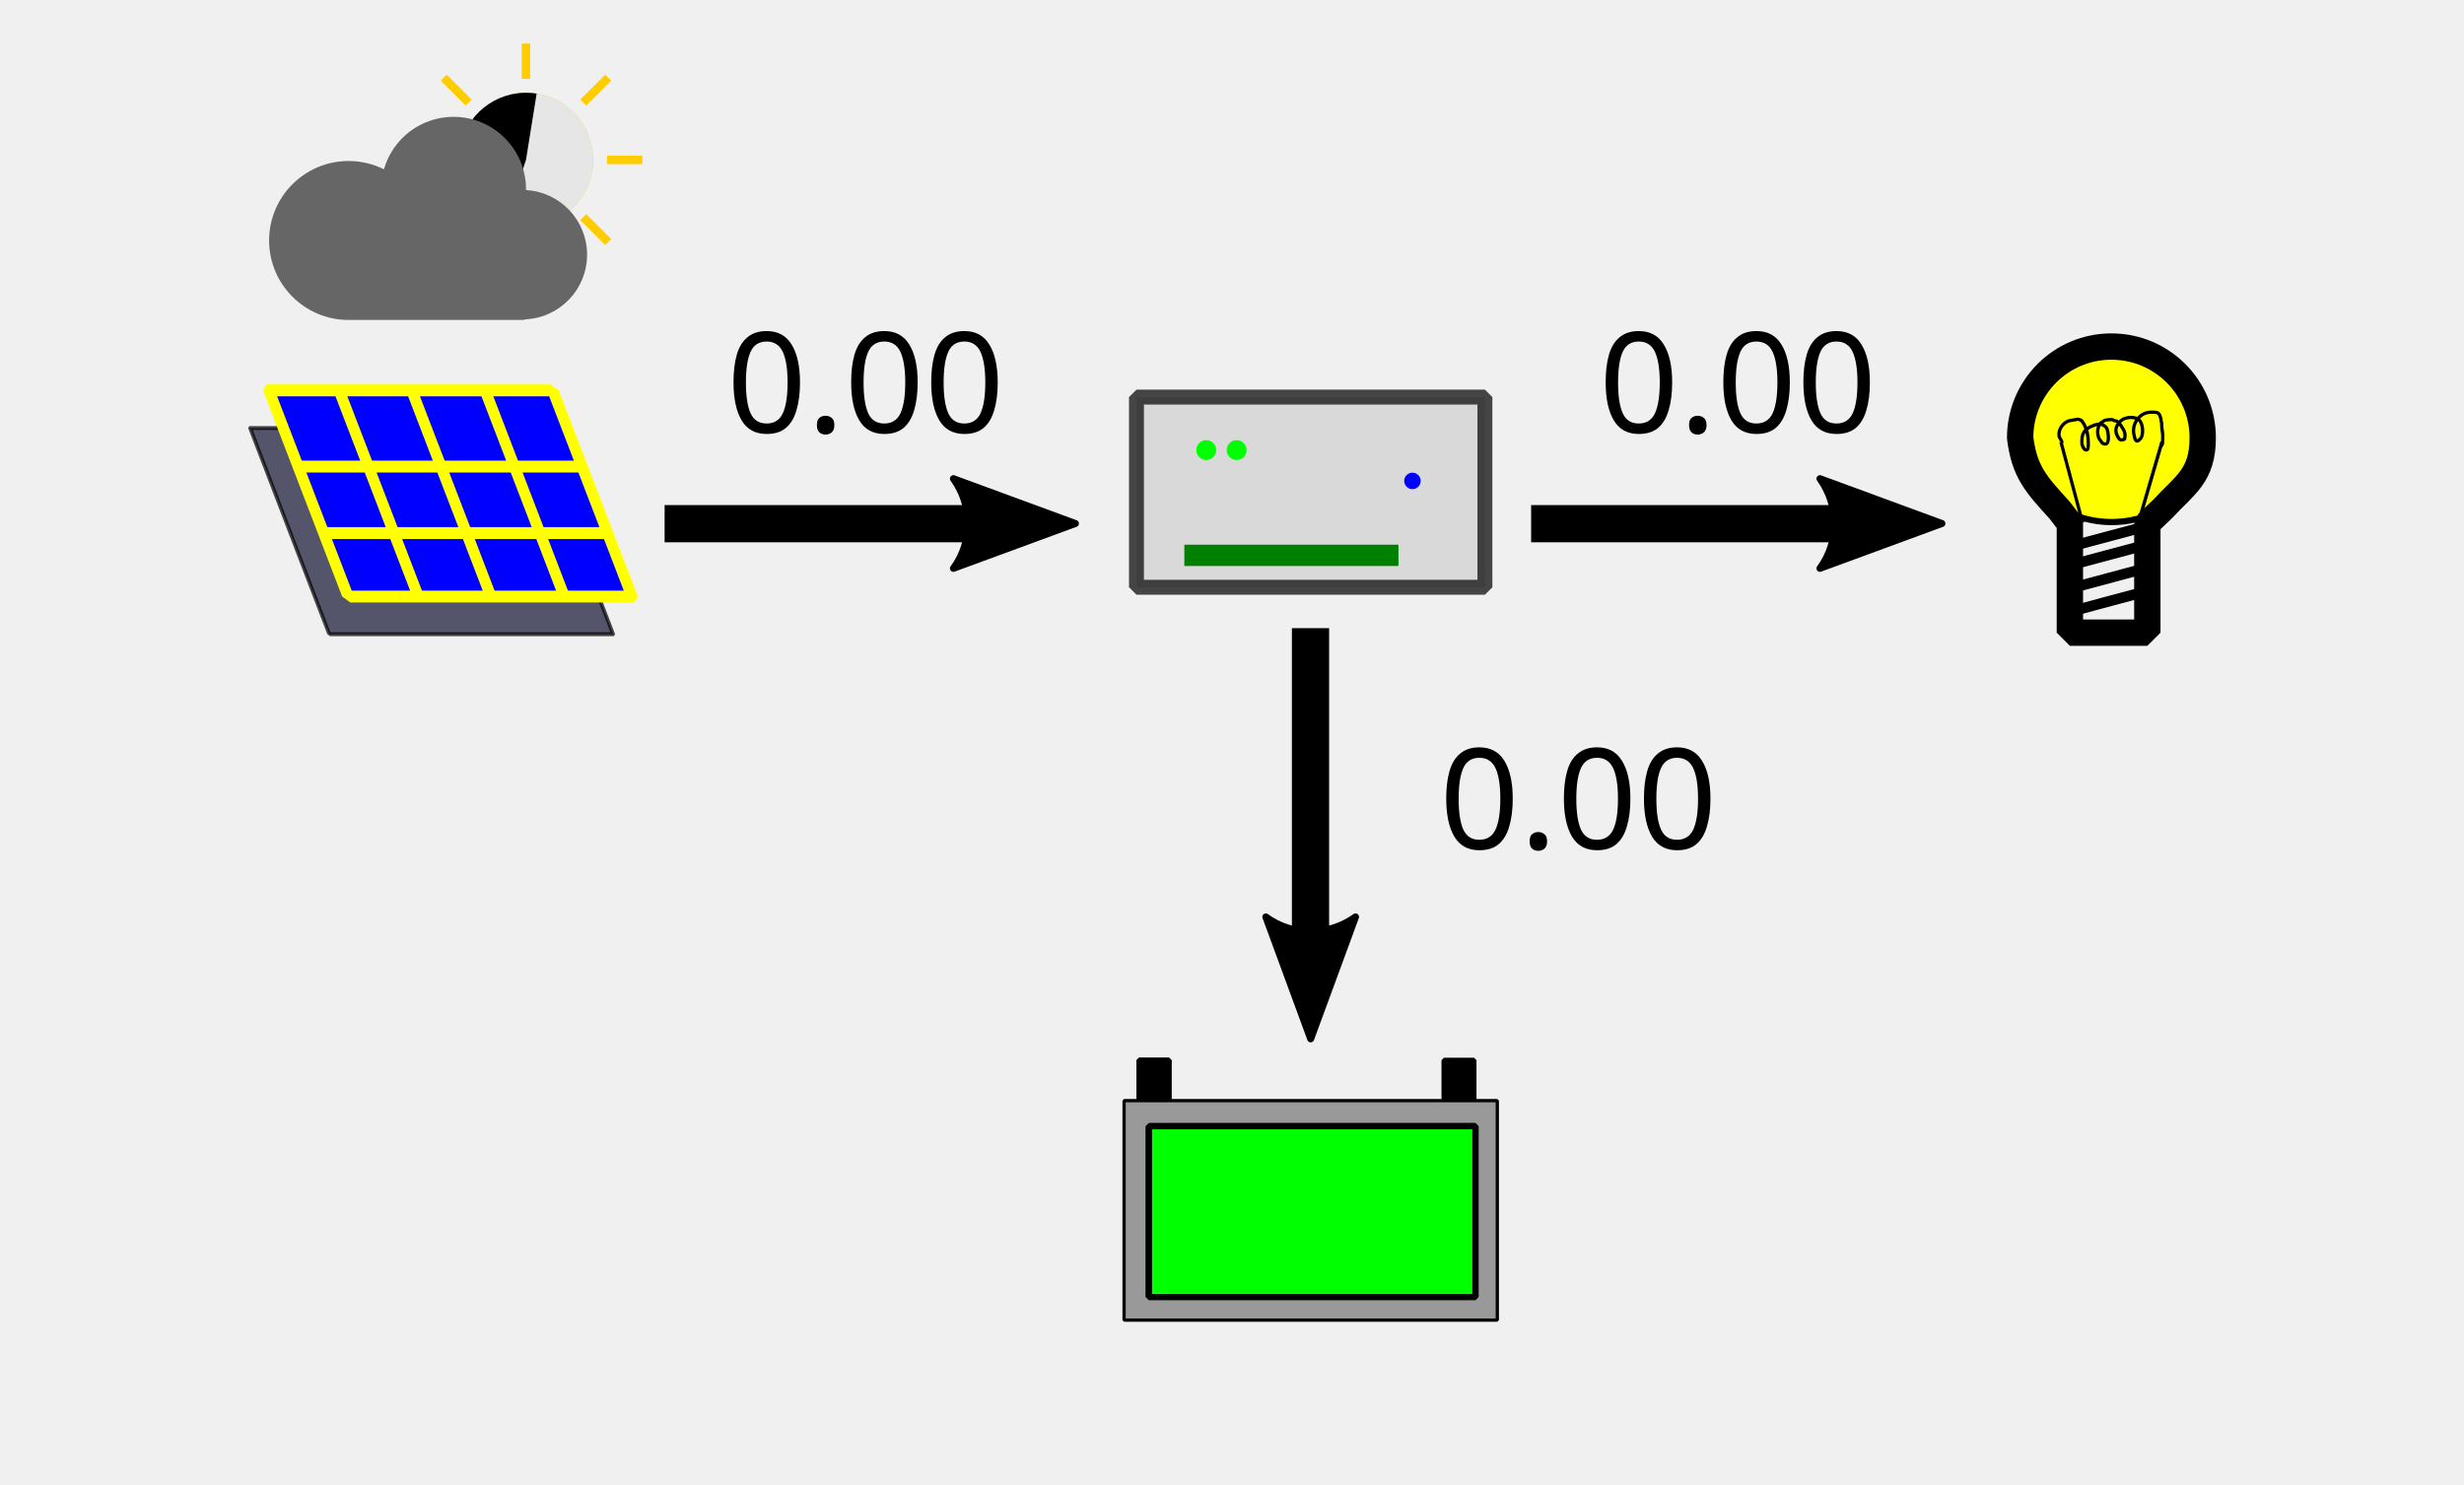
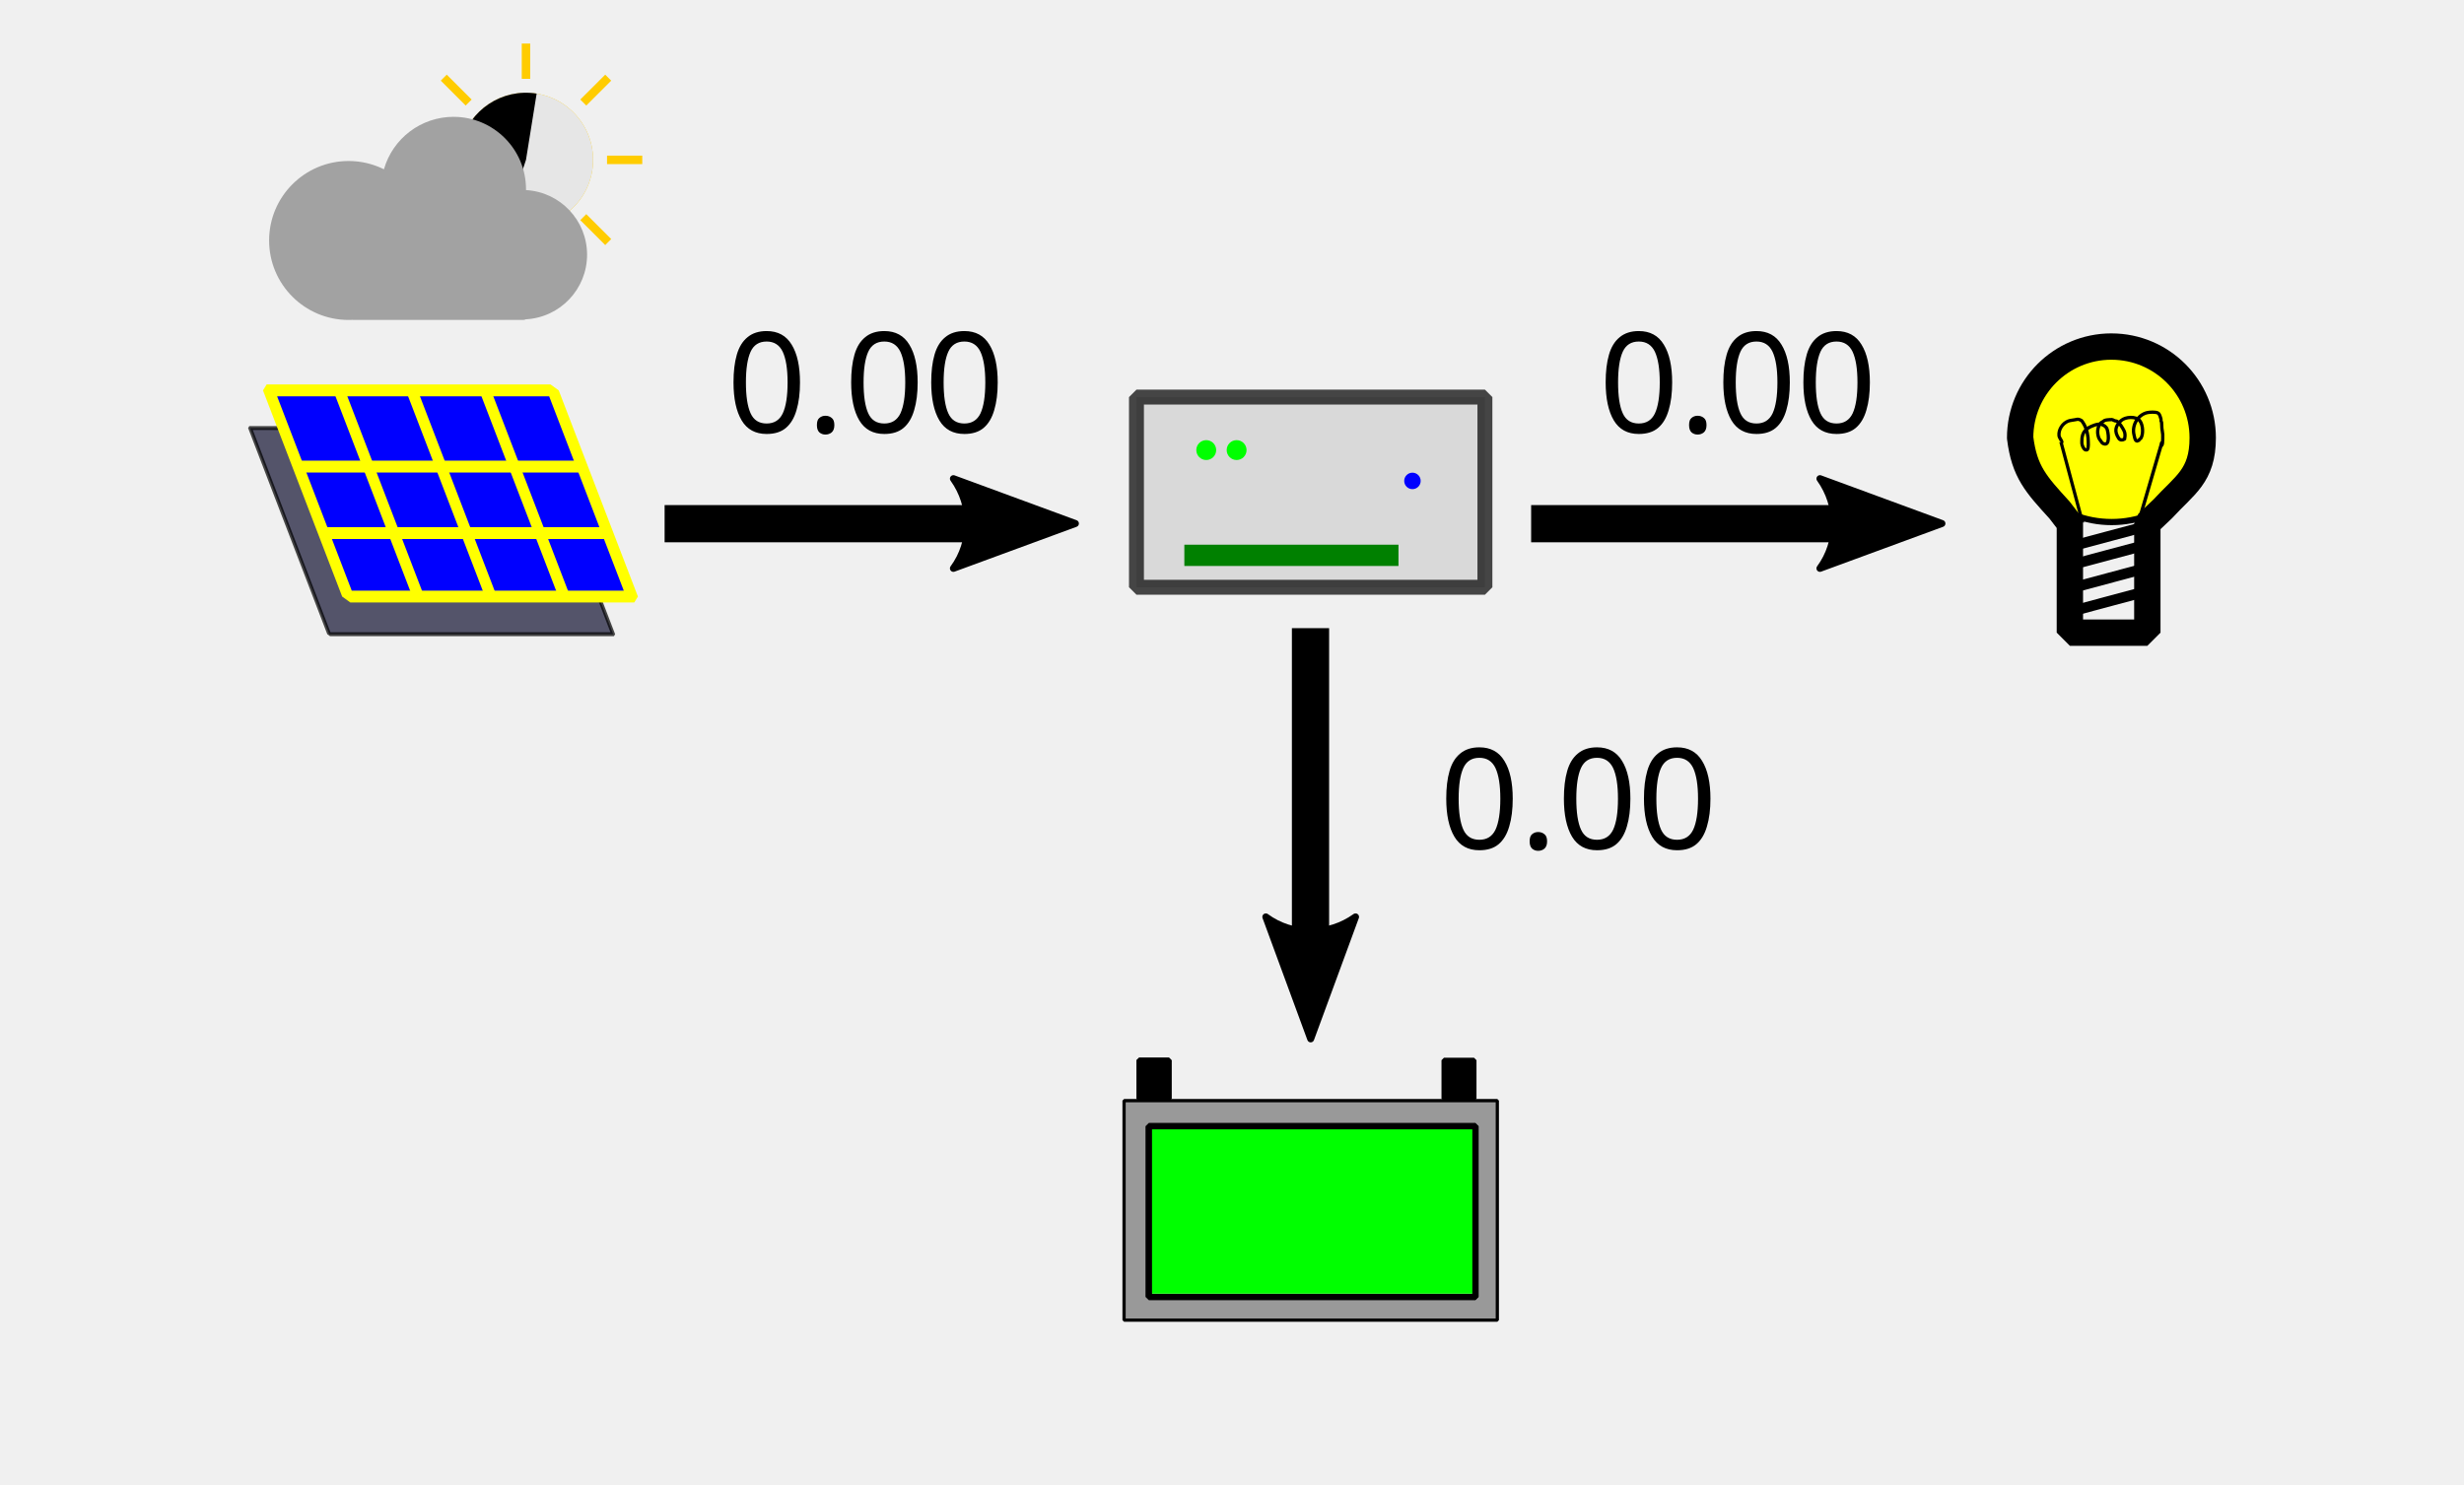
<svg xmlns="http://www.w3.org/2000/svg" id="svg870" version="1.1" viewBox="0 0 198.622 119.689" height="119.689mm" width="198.622mm">
  <defs id="defs864">
    <marker orient="auto" refY="0" refX="0" id="marker2034" style="overflow:visible">
      <path id="path2032" style="fill:#000000;fill-opacity:1;fill-rule:evenodd;stroke:#000000;stroke-width:0.625;stroke-linejoin:round;stroke-opacity:1" d="M 8.719,4.034 -2.207,0.016 8.719,-4.002 c -1.745,2.372 -1.735,5.617 -6e-7,8.035 z" transform="matrix(-0.3,0,0,-0.3,0.69,0)" />
    </marker>
    <marker style="overflow:visible" id="marker1858" refX="0" refY="0" orient="auto">
      <path transform="matrix(-0.3,0,0,-0.3,0.69,0)" d="M 8.719,4.034 -2.207,0.016 8.719,-4.002 c -1.745,2.372 -1.735,5.617 -6e-7,8.035 z" style="fill:#000000;fill-opacity:1;fill-rule:evenodd;stroke:#000000;stroke-width:0.625;stroke-linejoin:round;stroke-opacity:1" id="path1856" />
    </marker>
    <marker style="overflow:visible" id="Arrow2Send" refX="0" refY="0" orient="auto">
      <path transform="matrix(-0.3,0,0,-0.3,0.69,0)" d="M 8.719,4.034 -2.207,0.016 8.719,-4.002 c -1.745,2.372 -1.735,5.617 -6e-7,8.035 z" style="fill:#000000;fill-opacity:1;fill-rule:evenodd;stroke:#000000;stroke-width:0.625;stroke-linejoin:round;stroke-opacity:1" id="path1537" />
    </marker>
    <marker style="overflow:visible" id="Arrow1Mend" refX="0" refY="0" orient="auto">
      <path transform="matrix(-0.4,0,0,-0.4,-4,0)" style="fill:#000000;fill-opacity:1;fill-rule:evenodd;stroke:#000000;stroke-width:1pt;stroke-opacity:1" d="M 0,0 5,-5 -12.5,0 5,5 Z" id="path1513" />
    </marker>
  </defs>
  <g transform="translate(14.7374,-5.714135)" id="layer1">
    <g id="g851" transform="matrix(0.3186655,0,0.1223496,0.3186655,-10.02866,28.75865)">
      <rect style="fill:#000022;fill-opacity:0.651;stroke:#000000;stroke-width:1;stroke-linejoin:bevel;stroke-opacity:0.711" id="rect853" width="71.815" height="52.161" x="34.67" y="35.983" />
      <rect y="26.458" x="43.089" height="52.161" width="71.815" id="rect833" style="fill:#0000ff;fill-opacity:1;stroke:#ffff00;stroke-width:3;stroke-linejoin:bevel;stroke-miterlimit:4;stroke-dasharray:none;stroke-opacity:1" />
      <path id="path835" d="M 60.854,26.458 V 78.619" style="fill:none;stroke:#ffff00;stroke-width:3;stroke-linecap:butt;stroke-linejoin:miter;stroke-miterlimit:4;stroke-dasharray:none;stroke-opacity:1" />
      <path id="path837" d="M 79.224,26.08 V 78.43" style="fill:none;stroke:#ffff00;stroke-width:3;stroke-linecap:butt;stroke-linejoin:miter;stroke-miterlimit:4;stroke-dasharray:none;stroke-opacity:1" />
      <path id="path839" d="m 97.782,27.025 v 51.405" style="fill:none;stroke:#ffff00;stroke-width:3;stroke-linecap:butt;stroke-linejoin:miter;stroke-miterlimit:4;stroke-dasharray:none;stroke-opacity:1" />
      <path id="path841" d="M 42.522,45.735 H 114.905" style="fill:none;stroke:#ffff00;stroke-width:3;stroke-linecap:butt;stroke-linejoin:miter;stroke-miterlimit:4;stroke-dasharray:none;stroke-opacity:1" />
      <path id="path843" d="M 43.278,62.555 H 115.094" style="fill:none;stroke:#ffff00;stroke-width:3;stroke-linecap:butt;stroke-linejoin:miter;stroke-miterlimit:4;stroke-dasharray:none;stroke-opacity:1" />
    </g>
    <g transform="matrix(0.7711405,0,0,0.7711405,42.07548,13.14111)" id="g1475">
      <rect style="fill:#cccccc;fill-opacity:0.651;stroke:#000000;stroke-width:1.561;stroke-linejoin:bevel;stroke-opacity:0.711" id="rect1469" width="36.425" height="19.881" x="45.124" y="31.887" />
      <rect style="fill:#008000;fill-opacity:1;stroke:none;stroke-width:1.561;stroke-linejoin:bevel;stroke-opacity:0.711" id="rect1471" width="22.384" height="2.224" x="50.129" y="47.319" />
      <circle style="fill:#0000ff;fill-opacity:1;stroke:none;stroke-width:2.102;stroke-linejoin:bevel;stroke-opacity:0.711" id="path1477" cx="73.973" cy="40.65" r="0.861" />
      <circle r="1.039" cy="37.426" cx="52.418" id="path1494" style="fill:#00ff00;fill-opacity:1;stroke:none;stroke-width:3;stroke-linejoin:bevel;stroke-opacity:0.711" />
      <circle style="fill:#00ff00;fill-opacity:1;stroke:none;stroke-width:3;stroke-linejoin:bevel;stroke-opacity:0.711" id="circle1496" cx="55.593" cy="37.426" r="1.039" />
    </g>
    <path id="path1502" d="m 38.837,47.937 h 29.057" style="fill:none;stroke:#000000;stroke-width:3;stroke-linecap:butt;stroke-linejoin:miter;stroke-miterlimit:4;stroke-dasharray:none;stroke-opacity:1;marker-end:url(#Arrow2Send)" />
    <path id="path1854" d="m 108.687,47.937 h 29.057" style="fill:none;stroke:#000000;stroke-width:3;stroke-linecap:butt;stroke-linejoin:miter;stroke-miterlimit:4;stroke-dasharray:none;stroke-opacity:1;marker-end:url(#marker1858)" />
    <g id="g2183" transform="translate(0,6.879167)">
      <ellipse style="fill:#ffff00;fill-opacity:1;stroke:#000000;stroke-width:0.5;stroke-linejoin:bevel;stroke-miterlimit:4;stroke-dasharray:none;stroke-opacity:1" id="load_on_off" cx="155.48" cy="33.777" rx="7.717" ry="7.149" />
      <path id="rect1966" style="fill:none;fill-opacity:1;stroke:#000000;stroke-width:2.124;stroke-linejoin:bevel;stroke-miterlimit:4;stroke-dasharray:none;stroke-opacity:1" d="m 155.456,26.776 c -4.061,0.004 -7.35,3.298 -7.35,7.358 0.342,2.747 1.284,3.749 3.173,5.822 l 0.835,1.088 v 8.798 h 6.244 v -8.798 l 1.244,-1.182 c 1.764,-1.93 3.22,-2.639 3.22,-5.727 1.4e-4,-4.064 -3.294,-7.358 -7.358,-7.358 z" />
      <path style="fill:none;stroke:#000000;stroke-width:0.849;stroke-linecap:butt;stroke-linejoin:miter;stroke-miterlimit:4;stroke-dasharray:none;stroke-opacity:1" d="m 152.521,48.048 5.67,-1.519" id="path1972" />
      <path id="path1974" d="m 152.521,46.175 5.67,-1.519" style="fill:none;stroke:#000000;stroke-width:0.849;stroke-linecap:butt;stroke-linejoin:miter;stroke-miterlimit:4;stroke-dasharray:none;stroke-opacity:1" />
      <path style="fill:none;stroke:#000000;stroke-width:0.849;stroke-linecap:butt;stroke-linejoin:miter;stroke-miterlimit:4;stroke-dasharray:none;stroke-opacity:1" d="m 152.521,44.302 5.67,-1.519" id="path1976" />
      <path id="path1978" d="m 152.521,42.803 5.67,-1.519" style="fill:none;stroke:#000000;stroke-width:0.849;stroke-linecap:butt;stroke-linejoin:miter;stroke-miterlimit:4;stroke-dasharray:none;stroke-opacity:1" />
      <path style="fill:none;stroke:#000000;stroke-width:0.265px;stroke-linecap:butt;stroke-linejoin:miter;stroke-opacity:1" d="m 153.142,40.987 -1.749,-6.526" id="path1989" />
      <path id="path1991" d="m 157.639,40.984 1.905,-6.52" style="fill:none;stroke:#000000;stroke-width:0.276px;stroke-linecap:butt;stroke-linejoin:miter;stroke-opacity:1" />
      <path style="fill:none;stroke:#000000;stroke-width:0.265px;stroke-linecap:butt;stroke-linejoin:miter;stroke-opacity:1" d="m 151.393,34.461 c 0.027,0.002 0.083,0.033 0.081,0.006 -0.009,-0.104 -0.219,-0.326 -0.236,-0.52 -0.044,-0.481 0.287,-0.979 0.732,-1.158 0.167,-0.067 0.412,-0.077 0.591,-0.118 0.227,-0.052 0.238,-0.047 0.449,0.047 0.016,0.007 0.036,0.01 0.047,0.024 0.311,0.4 0.467,0.87 0.52,1.37 0.021,0.196 0.018,0.394 0.024,0.591 0.001,0.044 -0.018,0.342 -0.071,0.378 -0.205,0.137 -0.356,-0.17 -0.402,-0.307 -0.061,-0.183 -0.047,-0.219 -0.047,-0.402 0,-0.715 0.34,-1.019 0.992,-1.252 0.165,-0.059 0.394,-0.12 0.567,-0.071 0.199,0.057 0.395,0.177 0.472,0.378 0.089,0.232 0.282,1.407 -0.283,1.181 -0.138,-0.055 -0.148,-0.108 -0.236,-0.236 -0.048,-0.07 -0.111,-0.133 -0.142,-0.213 -0.15,-0.389 -0.124,-0.772 0.071,-1.134 0.052,-0.097 0.199,-0.156 0.283,-0.213 0.033,-0.022 0.059,-0.055 0.095,-0.071 0.111,-0.051 0.31,-0.065 0.425,-0.071 0.325,-0.017 0.174,0.011 0.425,0.095 0.045,0.015 0.099,0.002 0.142,0.024 0.221,0.111 0.484,0.566 0.591,0.78 0.092,0.185 0.095,0.421 0.047,0.614 -0.004,0.015 0.009,0.034 0,0.047 -0.01,0.015 -0.032,0.015 -0.047,0.024 -0.135,0.081 -0.328,0.076 -0.425,-0.071 -0.375,-0.562 -0.296,-0.996 0.189,-1.441 0.338,-0.31 1.217,-0.37 1.512,0.024 0.251,0.335 0.298,1.077 0.071,1.417 -0.016,0.024 -0.051,0.027 -0.071,0.047 -0.036,0.036 -0.056,0.086 -0.095,0.118 -0.012,0.01 -0.032,-0.004 -0.047,0 -0.028,0.007 -0.043,0.047 -0.071,0.047 -0.187,0 -0.213,-0.315 -0.26,-0.496 -0.193,-0.754 0.293,-1.618 1.063,-1.795 0.201,-0.046 0.668,-0.067 0.85,0.024 0.167,0.083 0.201,0.319 0.26,0.496 0.015,0.045 -0.008,0.095 0,0.142 0.008,0.042 0.041,0.076 0.047,0.118 0.022,0.151 0.007,0.319 0.024,0.472 0.018,0.174 0.06,0.345 0.071,0.52 0.015,0.236 -0.007,0.474 -0.024,0.709 -0.004,0.053 -0.021,0.09 -0.047,0.142 -0.005,0.01 -0.024,0.035 -0.024,0.024 0.005,-0.096 0.025,-0.191 0.038,-0.286" id="path1993" />
    </g>
    <path style="fill:none;stroke:#000000;stroke-width:3;stroke-linecap:butt;stroke-linejoin:miter;stroke-miterlimit:4;stroke-dasharray:none;stroke-opacity:1;marker-end:url(#marker2034)" d="m 90.902,56.36 v 29.057" id="battery_direction" />
    <text id="pv_power" y="40.595" x="43.845" style="font-style:normal;font-variant:normal;font-weight:normal;font-stretch:normal;font-size:11.289px;line-height:1.25;font-family:Algerian;-inkscape-font-specification:Algerian;letter-spacing:0px;word-spacing:0px;fill:#000000;fill-opacity:1;stroke:none;stroke-width:0.265" xml:space="preserve">
      <tspan style="stroke-width:0.265" y="40.595" x="43.845" id="tspan2098">0.00</tspan>
    </text>
    <text xml:space="preserve" style="font-style:normal;font-variant:normal;font-weight:normal;font-stretch:normal;font-size:11.289px;line-height:1.25;font-family:Algerian;-inkscape-font-specification:Algerian;letter-spacing:0px;word-spacing:0px;fill:#000000;fill-opacity:1;stroke:none;stroke-width:0.265" x="114.149" y="40.595" id="load_power">
      <tspan id="tspan2102" x="114.149" y="40.595" style="stroke-width:0.265">0.00</tspan>
    </text>
    <text id="battery_power" y="74.159" x="101.298" style="font-style:normal;font-variant:normal;font-weight:normal;font-stretch:normal;font-size:11.289px;line-height:1.25;font-family:Algerian;-inkscape-font-specification:Algerian;letter-spacing:0px;word-spacing:0px;fill:#000000;fill-opacity:1;stroke:none;stroke-width:0.265" xml:space="preserve">
      <tspan style="stroke-width:0.265" y="74.159" x="101.298" id="tspan2106">0.00</tspan>
    </text>
    <g id="g2202" transform="translate(0,6.879167)">
      <rect style="fill:#999999;fill-opacity:1;stroke:#000000;stroke-width:0.26;stroke-linejoin:bevel;stroke-miterlimit:4;stroke-dasharray:none;stroke-opacity:1" id="rect2016" width="30.088" height="17.699" x="75.873" y="87.574" />
      <rect style="fill:#000000;fill-opacity:1;stroke:#000000;stroke-width:0.4;stroke-linejoin:bevel;stroke-miterlimit:4;stroke-dasharray:none;stroke-opacity:1" id="rect2018" width="2.422" height="3.103" x="77.078" y="84.315" />
      <rect y="84.315" x="77.078" height="3.103" width="2.422" id="rect2020" style="fill:#000000;fill-opacity:1;stroke:#000000;stroke-width:0.4;stroke-linejoin:bevel;stroke-miterlimit:4;stroke-dasharray:none;stroke-opacity:1" />
      <rect style="fill:#000000;fill-opacity:1;stroke:#000000;stroke-width:0.4;stroke-linejoin:bevel;stroke-miterlimit:4;stroke-dasharray:none;stroke-opacity:1" id="rect2022" width="2.422" height="3.103" x="101.66" y="84.315" />
      <rect style="fill:#ffffff;fill-opacity:1;stroke:#000000;stroke-width:0.5;stroke-linejoin:bevel;stroke-miterlimit:4;stroke-dasharray:none;stroke-opacity:1" id="rect2185" width="26.326" height="13.764" x="77.871" y="89.637" />
      <rect style="fill:#00ff00;fill-opacity:1;stroke:none;stroke-width:0.702;stroke-linejoin:bevel;stroke-miterlimit:4;stroke-dasharray:none;stroke-opacity:1" id="battery_soc" width="25.897" height="13.418" x="78.095" y="89.719" />
      <rect y="89.637" x="77.871" height="13.764" width="26.326" id="rect2189" style="fill:none;fill-opacity:1;stroke:#000000;stroke-width:0.5;stroke-linejoin:bevel;stroke-miterlimit:4;stroke-dasharray:none;stroke-opacity:1" />
    </g>
    <path transform="matrix(0.2645833,0,0,0.2645833,-14.7374,5.714135)" d="M 158.957 13.281 L 158.957 24.018 L 161.539 24.018 L 161.539 13.281 L 158.957 13.281 z M 136.111 22.746 L 134.285 24.572 L 141.875 32.162 L 143.701 30.338 L 136.111 22.746 z M 184.391 22.746 L 176.795 30.338 L 178.621 32.162 L 186.217 24.572 L 184.391 22.746 z M 160.25 28.266 C 148.958 28.266 139.805 37.419 139.805 48.711 C 139.805 60.002 148.958 69.156 160.25 69.156 C 171.542 69.156 180.695 60.002 180.695 48.711 C 180.695 37.419 171.542 28.266 160.25 28.266 z M 124.818 47.418 L 124.818 50 L 135.557 50 L 135.557 47.418 L 124.818 47.418 z M 184.945 47.418 L 184.945 50 L 195.678 50 L 195.678 47.418 L 184.945 47.418 z M 141.875 65.256 L 134.285 72.852 L 136.111 74.678 L 143.701 67.082 L 141.875 65.256 z M 178.621 65.256 L 176.795 67.082 L 184.391 74.678 L 186.217 72.852 L 178.621 65.256 z M 158.957 73.402 L 158.957 84.139 L 161.539 84.139 L 161.539 73.402 L 158.957 73.402 z " style="color:#000000;font-style:normal;font-variant:normal;font-weight:normal;font-stretch:normal;font-size:medium;line-height:normal;font-family:sans-serif;font-variant-ligatures:normal;font-variant-position:normal;font-variant-caps:normal;font-variant-numeric:normal;font-variant-alternates:normal;font-variant-east-asian:normal;font-feature-settings:normal;font-variation-settings:normal;text-indent:0;text-align:start;text-decoration:none;text-decoration-line:none;text-decoration-style:solid;text-decoration-color:#000000;letter-spacing:normal;word-spacing:normal;text-transform:none;writing-mode:lr-tb;direction:ltr;text-orientation:mixed;dominant-baseline:auto;baseline-shift:baseline;text-anchor:start;white-space:normal;shape-padding:0;shape-margin:0;inline-size:0;clip-rule:nonzero;display:inline;overflow:visible;visibility:visible;isolation:auto;mix-blend-mode:normal;color-interpolation:sRGB;color-interpolation-filters:linearRGB;solid-color:#000000;solid-opacity:1;vector-effect:none;fill:#ffcc00;fill-opacity:1;fill-rule:nonzero;stroke:none;stroke-width:1.291;stroke-linecap:butt;stroke-linejoin:bevel;stroke-miterlimit:4;stroke-dasharray:none;stroke-dashoffset:0;stroke-opacity:1;color-rendering:auto;image-rendering:auto;shape-rendering:auto;text-rendering:auto;enable-background:accumulate;stop-color:#000000" id="sun" />
    <g transform="matrix(0.6831958,0,0,0.6831958,11.41034,6.926211)" id="moon">
      <circle id="circle983" style="fill:#e6e6e6;stroke-width:0.5;stroke-linejoin:bevel" r="7.918" cy="17.09" cx="23.788" />
      <path id="circle1003" style="fill:#000000;stroke-width:0.5;stroke-linejoin:bevel" transform="rotate(-90)" d="m -24.609,21.304 a 7.918,7.918 0 0 1 9.395,-5.209 7.918,7.918 0 0 1 5.941,8.95 l -7.817,-1.257 z" />
    </g>
-     <path id="path935" style="fill:#666666;stroke-width:0.953;stroke-linecap:round;stroke-linejoin:bevel" d="m 21.812,15.133 a 5.841,5.841 0 0 0 -5.601,4.229 6.408,6.408 0 0 0 -2.847,-0.667 6.408,6.408 0 0 0 -6.408,6.408 6.408,6.408 0 0 0 6.408,6.408 6.408,6.408 0 0 0 0.316,-0.008 c 0.027,0.004 0.053,0.008 0.081,0.008 h 13.666 c 0.081,0 0.156,-0.02 0.223,-0.053 a 5.217,5.217 0 0 0 4.937,-5.209 5.217,5.217 0 0 0 -4.923,-5.209 5.841,5.841 0 0 0 6.19e-4,-0.065 5.841,5.841 0 0 0 -5.841,-5.841 5.841,5.841 0 0 0 -0.013,0 z" />
+     <path id="path935" style="fill:#a2a2a2;stroke-width:0.953;stroke-linecap:round;stroke-linejoin:bevel" d="m 21.812,15.133 a 5.841,5.841 0 0 0 -5.601,4.229 6.408,6.408 0 0 0 -2.847,-0.667 6.408,6.408 0 0 0 -6.408,6.408 6.408,6.408 0 0 0 6.408,6.408 6.408,6.408 0 0 0 0.316,-0.008 c 0.027,0.004 0.053,0.008 0.081,0.008 h 13.666 c 0.081,0 0.156,-0.02 0.223,-0.053 a 5.217,5.217 0 0 0 4.937,-5.209 5.217,5.217 0 0 0 -4.923,-5.209 5.841,5.841 0 0 0 6.19e-4,-0.065 5.841,5.841 0 0 0 -5.841,-5.841 5.841,5.841 0 0 0 -0.013,0 z" />
  </g>
</svg>
